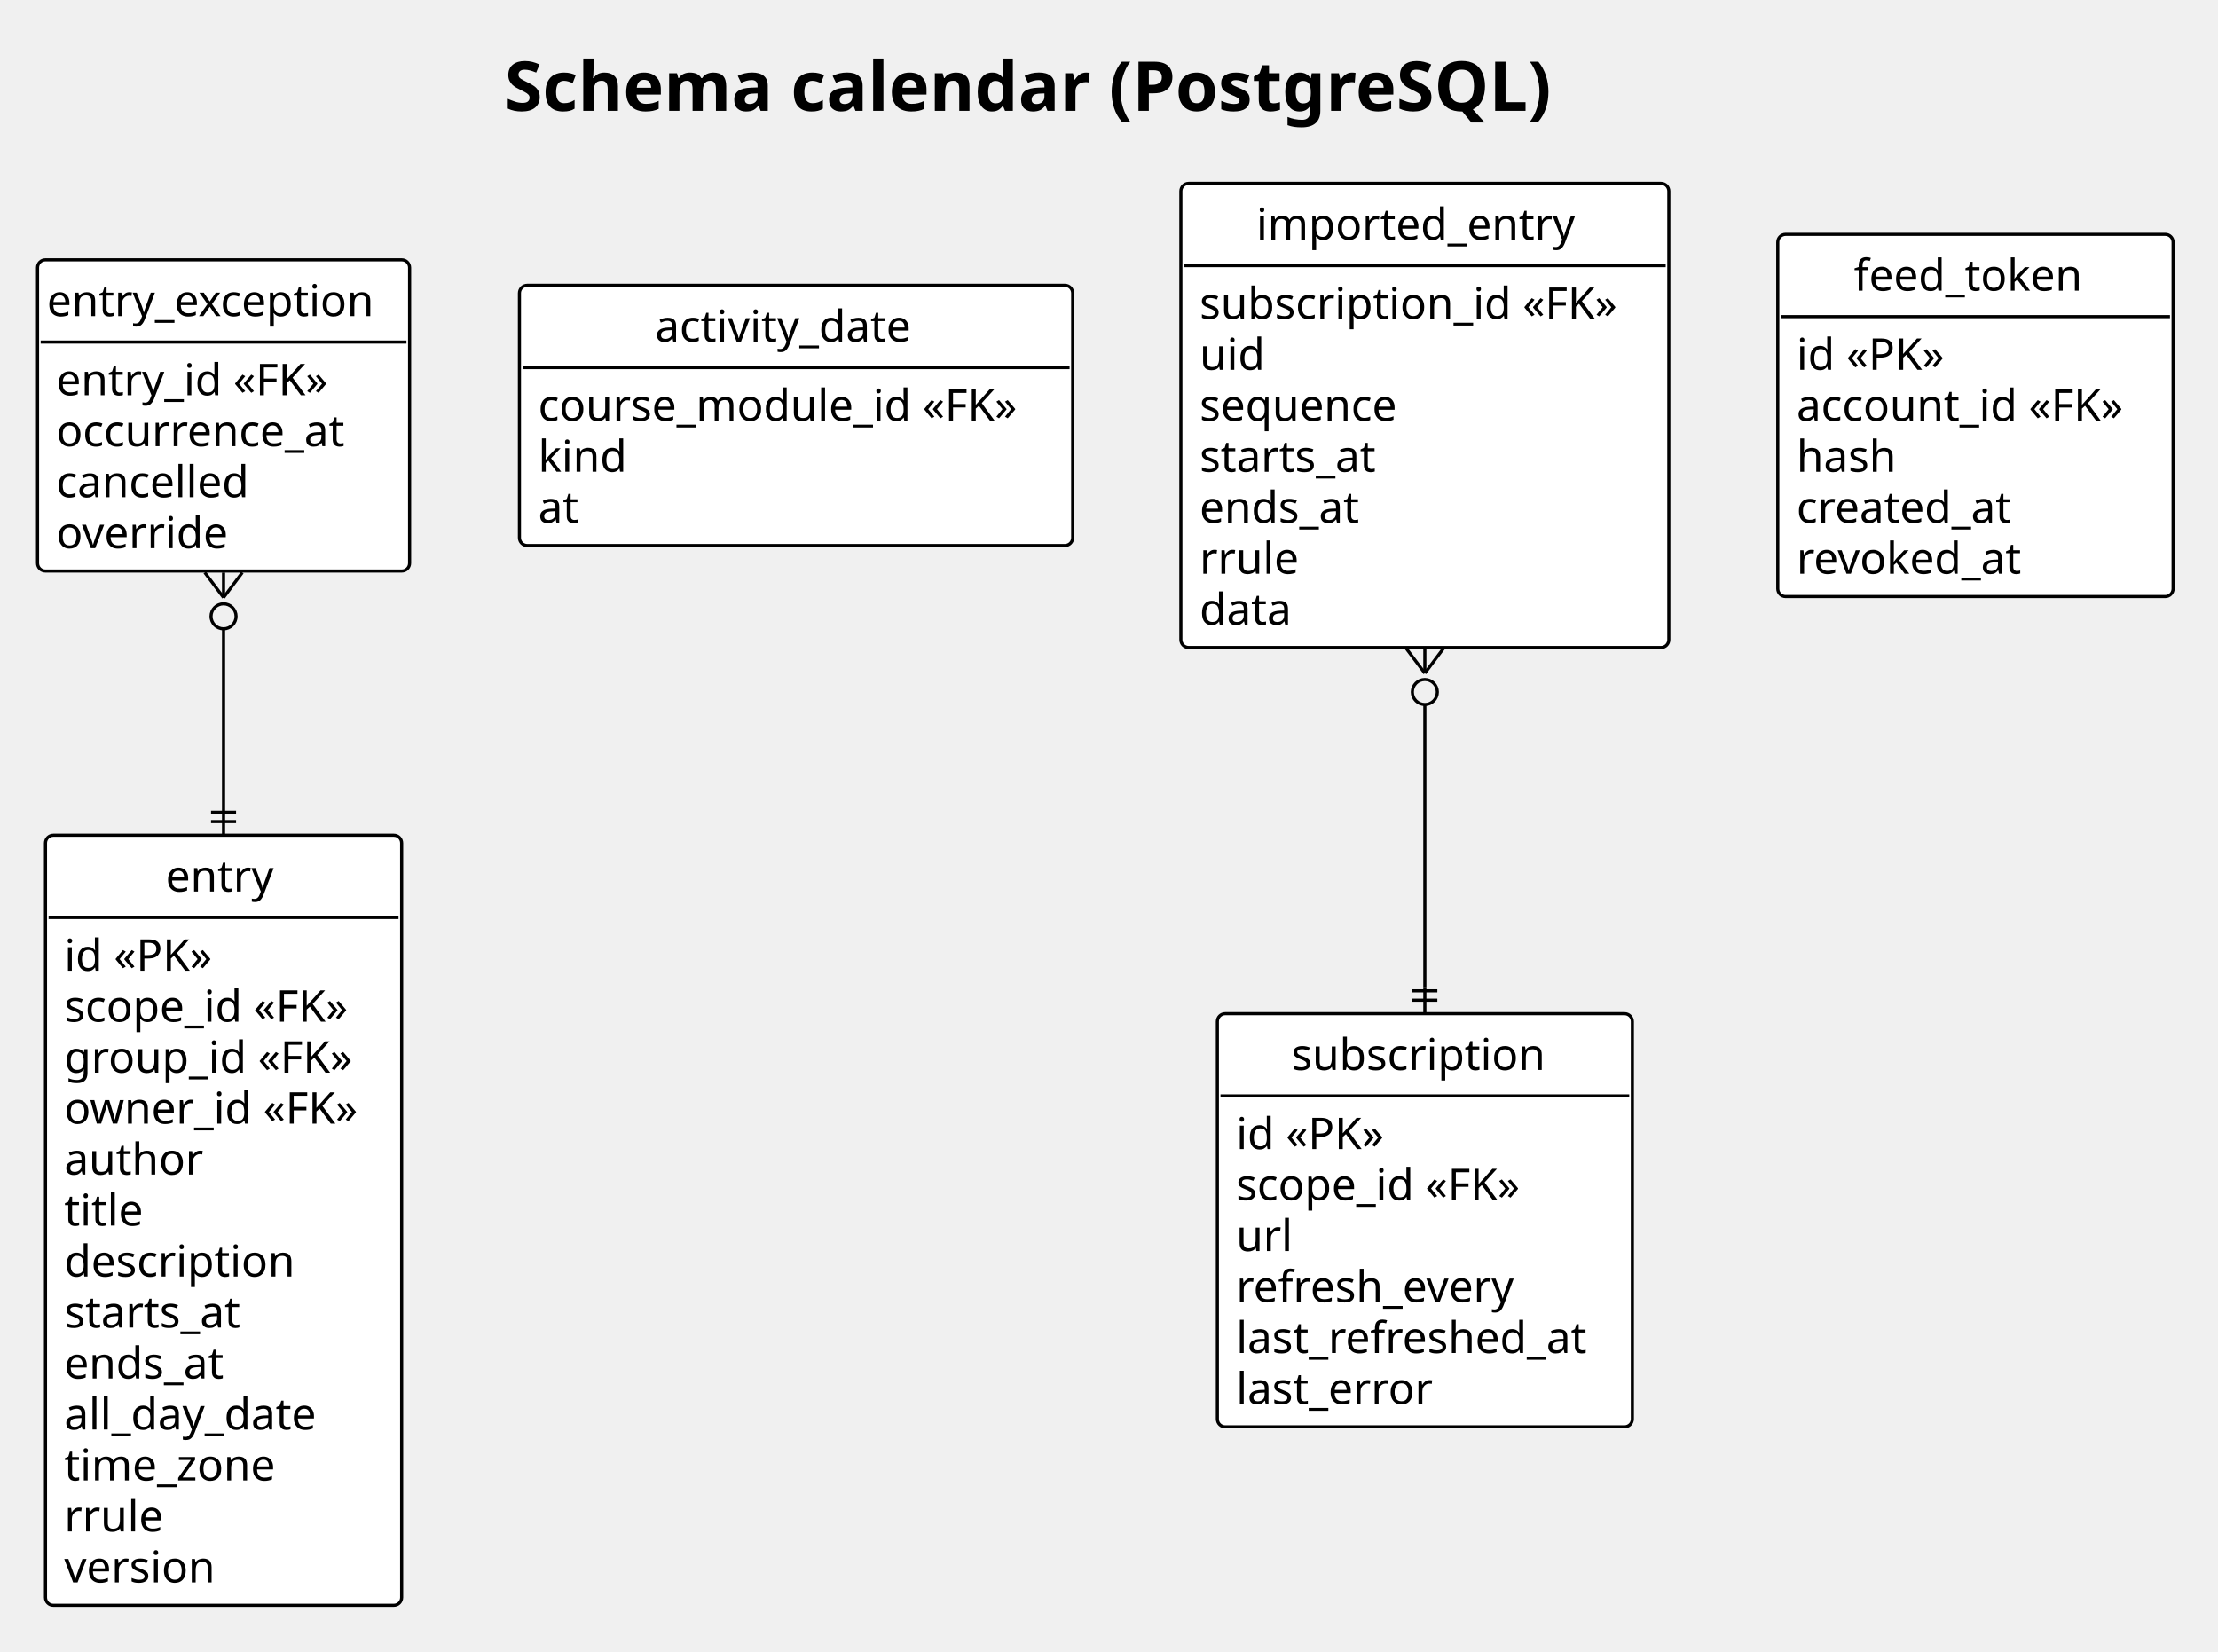
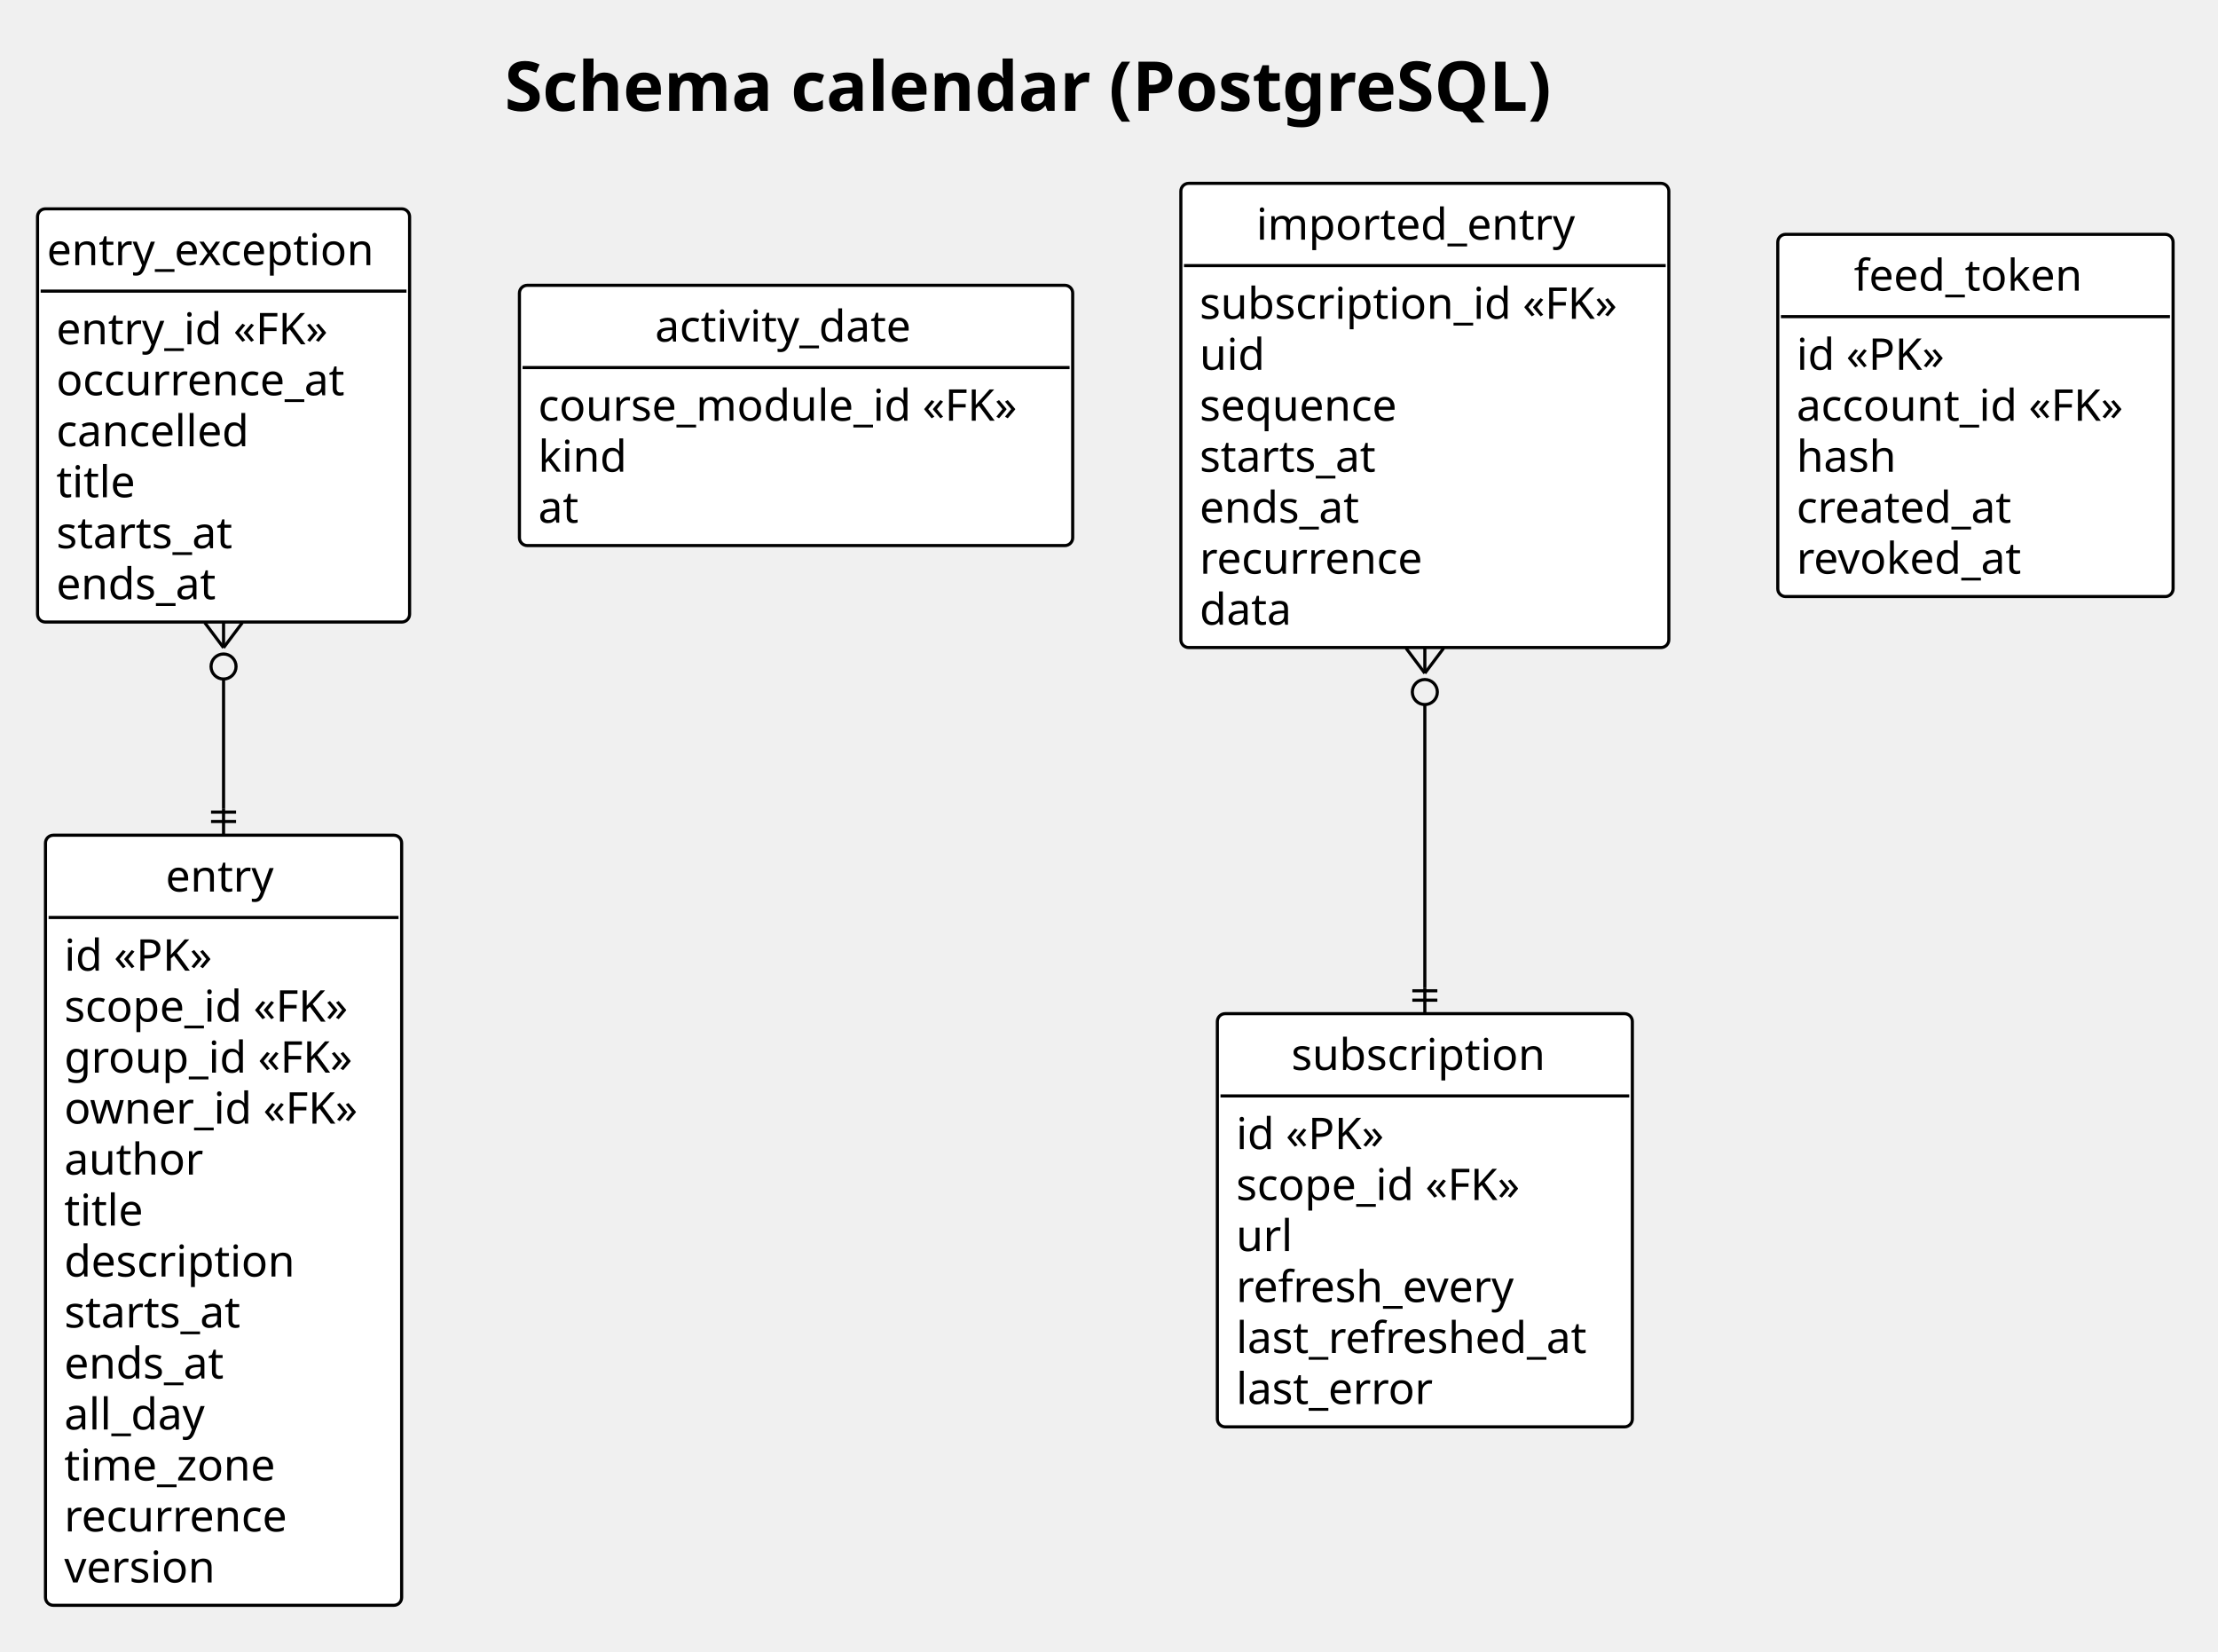
<svg xmlns="http://www.w3.org/2000/svg" version="1.1" data-diagram-type="CLASS" style="width:709px;height:528px;background:#FFFFFF;" width="709px" height="528px" viewBox="0 0 709 528" zoomAndPan="magnify" preserveAspectRatio="none" contentStyleType="text/css">
  <defs />
  <g font-family="sans-serif" lengthAdjust="spacing">
    <g class="title" data-source-line="5">
      <text x="161.296" y="35.421" fill="#000" font-size="22" textLength="385.054" font-weight="700" font-family="Verdana">Schema calendar (PostgreSQL)</text>
    </g>
    <g class="entity" data-qualified-name="entry" id="ent0001" data-source-line="7">
      <rect x="14.54" y="266.979" width="113.849" height="246.156" fill="#FFF" style="stroke:#000;stroke-width:1;" rx="2.5" ry="2.5" />
      <text x="52.956" y="284.974" fill="#000" font-size="14" textLength="37.017" font-family="Verdana">entry</text>
      <line x1="15.54" y1="293.276" x2="127.389" y2="293.276" style="stroke:#000;stroke-width:1;" />
      <text x="20.54" y="310.271" fill="#000" font-size="14" textLength="51.98" font-family="Verdana">id «PK»</text>
      <text x="20.54" y="326.568" fill="#000" font-size="14" textLength="99.647" font-family="Verdana">scope_id «FK»</text>
      <text x="20.54" y="342.865" fill="#000" font-size="14" textLength="99.559" font-family="Verdana">group_id «FK»</text>
      <text x="20.54" y="359.162" fill="#000" font-size="14" textLength="101.849" font-family="Verdana">owner_id «FK»</text>
      <text x="20.54" y="375.459" fill="#000" font-size="14" textLength="46.136" font-family="Verdana">author</text>
      <text x="20.54" y="391.756" fill="#000" font-size="14" textLength="27.371" font-family="Verdana">title</text>
      <text x="20.54" y="408.053" fill="#000" font-size="14" textLength="77.841" font-family="Verdana">description</text>
      <text x="20.54" y="424.349" fill="#000" font-size="14" textLength="60.97" font-family="Verdana">starts_at</text>
      <text x="20.54" y="440.646" fill="#000" font-size="14" textLength="54.735" font-family="Verdana">ends_at</text>
-       <text x="20.54" y="456.943" fill="#000" font-size="14" textLength="87.678" font-family="Verdana">all_day_date</text>
+       <text x="20.54" y="456.943" fill="#000" font-size="14" textLength="49.109" font-family="Verdana">all_day</text>
      <text x="20.54" y="473.24" fill="#000" font-size="14" textLength="72.03" font-family="Verdana">time_zone</text>
-       <text x="20.54" y="489.537" fill="#000" font-size="14" textLength="32.888" font-family="Verdana">rrule</text>
+       <text x="20.54" y="489.537" fill="#000" font-size="14" textLength="76.248" font-family="Verdana">recurrence</text>
      <text x="20.54" y="505.834" fill="#000" font-size="14" textLength="51.276" font-family="Verdana">version</text>
    </g>
    <g class="entity" data-qualified-name="entry_exception" id="ent0002" data-source-line="22">
-       <rect x="12" y="83.049" width="118.93" height="99.484" fill="#FFF" style="stroke:#000;stroke-width:1;" rx="2.5" ry="2.5" />
-       <text x="15" y="101.044" fill="#000" font-size="14" textLength="112.93" font-family="Verdana">entry_exception</text>
-       <line x1="13" y1="109.346" x2="129.93" y2="109.346" style="stroke:#000;stroke-width:1;" />
-       <text x="18" y="126.341" fill="#000" font-size="14" textLength="95.607" font-family="Verdana">entry_id «FK»</text>
-       <text x="18" y="142.638" fill="#000" font-size="14" textLength="99.21" font-family="Verdana">occurrence_at</text>
-       <text x="18" y="158.935" fill="#000" font-size="14" textLength="66.739" font-family="Verdana">cancelled</text>
-       <text x="18" y="175.232" fill="#000" font-size="14" textLength="58.365" font-family="Verdana">override</text>
+       <rect x="12" y="66.759" width="118.93" height="132.078" fill="#FFF" style="stroke:#000;stroke-width:1;" rx="2.5" ry="2.5" />
+       <text x="15" y="84.754" fill="#000" font-size="14" textLength="112.93" font-family="Verdana">entry_exception</text>
+       <line x1="13" y1="93.056" x2="129.93" y2="93.056" style="stroke:#000;stroke-width:1;" />
+       <text x="18" y="110.051" fill="#000" font-size="14" textLength="95.607" font-family="Verdana">entry_id «FK»</text>
+       <text x="18" y="126.348" fill="#000" font-size="14" textLength="99.21" font-family="Verdana">occurrence_at</text>
+       <text x="18" y="142.645" fill="#000" font-size="14" textLength="66.739" font-family="Verdana">cancelled</text>
+       <text x="18" y="158.942" fill="#000" font-size="14" textLength="27.371" font-family="Verdana">title</text>
+       <text x="18" y="175.239" fill="#000" font-size="14" textLength="60.97" font-family="Verdana">starts_at</text>
+       <text x="18" y="191.536" fill="#000" font-size="14" textLength="54.735" font-family="Verdana">ends_at</text>
    </g>
-     <g class="entity" data-qualified-name="activity_date" id="ent0003" data-source-line="28">
+     <g class="entity" data-qualified-name="activity_date" id="ent0003" data-source-line="30">
      <rect x="166.04" y="91.199" width="176.855" height="83.188" fill="#FFF" style="stroke:#000;stroke-width:1;" rx="2.5" ry="2.5" />
      <text x="209.381" y="109.194" fill="#000" font-size="14" textLength="90.173" font-family="Verdana">activity_date</text>
      <line x1="167.04" y1="117.496" x2="341.895" y2="117.496" style="stroke:#000;stroke-width:1;" />
      <text x="172.04" y="134.491" fill="#000" font-size="14" textLength="164.855" font-family="Verdana">course_module_id «FK»</text>
      <text x="172.04" y="150.788" fill="#000" font-size="14" textLength="29.757" font-family="Verdana">kind</text>
      <text x="172.04" y="167.085" fill="#000" font-size="14" textLength="14.068" font-family="Verdana">at</text>
    </g>
-     <g class="entity" data-qualified-name="subscription" id="ent0004" data-source-line="33">
+     <g class="entity" data-qualified-name="subscription" id="ent0004" data-source-line="35">
      <rect x="389.14" y="324.019" width="132.654" height="132.078" fill="#FFF" style="stroke:#000;stroke-width:1;" rx="2.5" ry="2.5" />
      <text x="412.77" y="342.014" fill="#000" font-size="14" textLength="85.395" font-family="Verdana">subscription</text>
      <line x1="390.14" y1="350.316" x2="520.794" y2="350.316" style="stroke:#000;stroke-width:1;" />
      <text x="395.14" y="367.311" fill="#000" font-size="14" textLength="51.98" font-family="Verdana">id «PK»</text>
      <text x="395.14" y="383.608" fill="#000" font-size="14" textLength="99.647" font-family="Verdana">scope_id «FK»</text>
      <text x="395.14" y="399.905" fill="#000" font-size="14" textLength="18.519" font-family="Verdana">url</text>
      <text x="395.14" y="416.202" fill="#000" font-size="14" textLength="96.387" font-family="Verdana">refresh_every</text>
      <text x="395.14" y="432.499" fill="#000" font-size="14" textLength="120.654" font-family="Verdana">last_refreshed_at</text>
      <text x="395.14" y="448.796" fill="#000" font-size="14" textLength="66.698" font-family="Verdana">last_error</text>
    </g>
-     <g class="entity" data-qualified-name="imported_entry" id="ent0005" data-source-line="41">
+     <g class="entity" data-qualified-name="imported_entry" id="ent0005" data-source-line="43">
      <rect x="377.47" y="58.609" width="155.985" height="148.375" fill="#FFF" style="stroke:#000;stroke-width:1;" rx="2.5" ry="2.5" />
      <text x="401.592" y="76.604" fill="#000" font-size="14" textLength="107.741" font-family="Verdana">imported_entry</text>
      <line x1="378.47" y1="84.906" x2="532.455" y2="84.906" style="stroke:#000;stroke-width:1;" />
      <text x="383.47" y="101.901" fill="#000" font-size="14" textLength="143.985" font-family="Verdana">subscription_id «FK»</text>
      <text x="383.47" y="118.198" fill="#000" font-size="14" textLength="21.649" font-family="Verdana">uid</text>
      <text x="383.47" y="134.495" fill="#000" font-size="14" textLength="67.464" font-family="Verdana">sequence</text>
      <text x="383.47" y="150.792" fill="#000" font-size="14" textLength="60.97" font-family="Verdana">starts_at</text>
      <text x="383.47" y="167.089" fill="#000" font-size="14" textLength="54.735" font-family="Verdana">ends_at</text>
-       <text x="383.47" y="183.386" fill="#000" font-size="14" textLength="32.888" font-family="Verdana">rrule</text>
+       <text x="383.47" y="183.386" fill="#000" font-size="14" textLength="76.248" font-family="Verdana">recurrence</text>
      <text x="383.47" y="199.683" fill="#000" font-size="14" textLength="31.534" font-family="Verdana">data</text>
    </g>
-     <g class="entity" data-qualified-name="feed_token" id="ent0006" data-source-line="50">
+     <g class="entity" data-qualified-name="feed_token" id="ent0006" data-source-line="52">
      <rect x="568.28" y="74.909" width="126.365" height="115.781" fill="#FFF" style="stroke:#000;stroke-width:1;" rx="2.5" ry="2.5" />
      <text x="592.617" y="92.904" fill="#000" font-size="14" textLength="77.69" font-family="Verdana">feed_token</text>
      <line x1="569.28" y1="101.206" x2="693.645" y2="101.206" style="stroke:#000;stroke-width:1;" />
      <text x="574.28" y="118.201" fill="#000" font-size="14" textLength="51.98" font-family="Verdana">id «PK»</text>
      <text x="574.28" y="134.498" fill="#000" font-size="14" textLength="114.365" font-family="Verdana">account_id «FK»</text>
      <text x="574.28" y="150.795" fill="#000" font-size="14" textLength="33.619" font-family="Verdana">hash</text>
      <text x="574.28" y="167.092" fill="#000" font-size="14" textLength="74.703" font-family="Verdana">created_at</text>
      <text x="574.28" y="183.389" fill="#000" font-size="14" textLength="77.896" font-family="Verdana">revoked_at</text>
    </g>
-     <g class="link" data-entity-1="ent0002" data-entity-2="ent0001" id="lnk7" data-source-line="58" data-link-type="crowfoot">
-       <path d="M71.46,201.009 C71.46,225.059 71.46,229.039 71.46,258.639" style="stroke:#000;stroke-width:1;" fill="none" id="entry_exception-entry" codeLine="58" />
-       <line x1="71.46" y1="191.009" x2="65.46" y2="183.009" style="stroke:#000;stroke-width:1;" />
-       <line x1="71.46" y1="191.009" x2="77.46" y2="183.009" style="stroke:#000;stroke-width:1;" />
-       <line x1="71.46" y1="191.009" x2="71.46" y2="183.009" style="stroke:#000;stroke-width:1;" />
-       <ellipse cx="71.46" cy="197.009" rx="4" ry="4" fill="none" style="stroke:#000;stroke-width:1;" />
-       <line x1="75.46" y1="262.639" x2="67.46" y2="262.639" style="stroke:#000;stroke-width:1;" />
-       <line x1="75.46" y1="259.639" x2="67.46" y2="259.639" style="stroke:#000;stroke-width:1;" />
-       <line x1="71.46" y1="258.639" x2="71.46" y2="266.639" style="stroke:#000;stroke-width:1;" />
+     <g class="link" data-entity-1="ent0002" data-entity-2="ent0001" id="lnk7" data-source-line="60" data-link-type="crowfoot">
+       <path d="M71.46,217.049 C71.46,237.739 71.46,235.279 71.46,258.589" style="stroke:#000;stroke-width:1;" fill="none" id="entry_exception-entry" codeLine="60" />
+       <line x1="71.46" y1="207.049" x2="65.46" y2="199.049" style="stroke:#000;stroke-width:1;" />
+       <line x1="71.46" y1="207.049" x2="77.46" y2="199.049" style="stroke:#000;stroke-width:1;" />
+       <line x1="71.46" y1="207.049" x2="71.46" y2="199.049" style="stroke:#000;stroke-width:1;" />
+       <ellipse cx="71.46" cy="213.049" rx="4" ry="4" fill="none" style="stroke:#000;stroke-width:1;" />
+       <line x1="75.46" y1="262.589" x2="67.46" y2="262.589" style="stroke:#000;stroke-width:1;" />
+       <line x1="75.46" y1="259.589" x2="67.46" y2="259.589" style="stroke:#000;stroke-width:1;" />
+       <line x1="71.46" y1="258.589" x2="71.46" y2="266.589" style="stroke:#000;stroke-width:1;" />
    </g>
-     <g class="link" data-entity-1="ent0005" data-entity-2="ent0004" id="lnk8" data-source-line="59" data-link-type="crowfoot">
-       <path d="M455.46,225.209 C455.46,262.009 455.46,280.059 455.46,315.709" style="stroke:#000;stroke-width:1;" fill="none" id="imported_entry-subscription" codeLine="59" />
+     <g class="link" data-entity-1="ent0005" data-entity-2="ent0004" id="lnk8" data-source-line="61" data-link-type="crowfoot">
+       <path d="M455.46,225.209 C455.46,262.009 455.46,280.059 455.46,315.709" style="stroke:#000;stroke-width:1;" fill="none" id="imported_entry-subscription" codeLine="61" />
      <line x1="455.46" y1="215.209" x2="449.46" y2="207.209" style="stroke:#000;stroke-width:1;" />
      <line x1="455.46" y1="215.209" x2="461.46" y2="207.209" style="stroke:#000;stroke-width:1;" />
      <line x1="455.46" y1="215.209" x2="455.46" y2="207.209" style="stroke:#000;stroke-width:1;" />
      <ellipse cx="455.46" cy="221.209" rx="4" ry="4" fill="none" style="stroke:#000;stroke-width:1;" />
      <line x1="459.46" y1="319.709" x2="451.46" y2="319.709" style="stroke:#000;stroke-width:1;" />
      <line x1="459.46" y1="316.709" x2="451.46" y2="316.709" style="stroke:#000;stroke-width:1;" />
      <line x1="455.46" y1="315.709" x2="455.46" y2="323.709" style="stroke:#000;stroke-width:1;" />
    </g>
  </g>
</svg>
